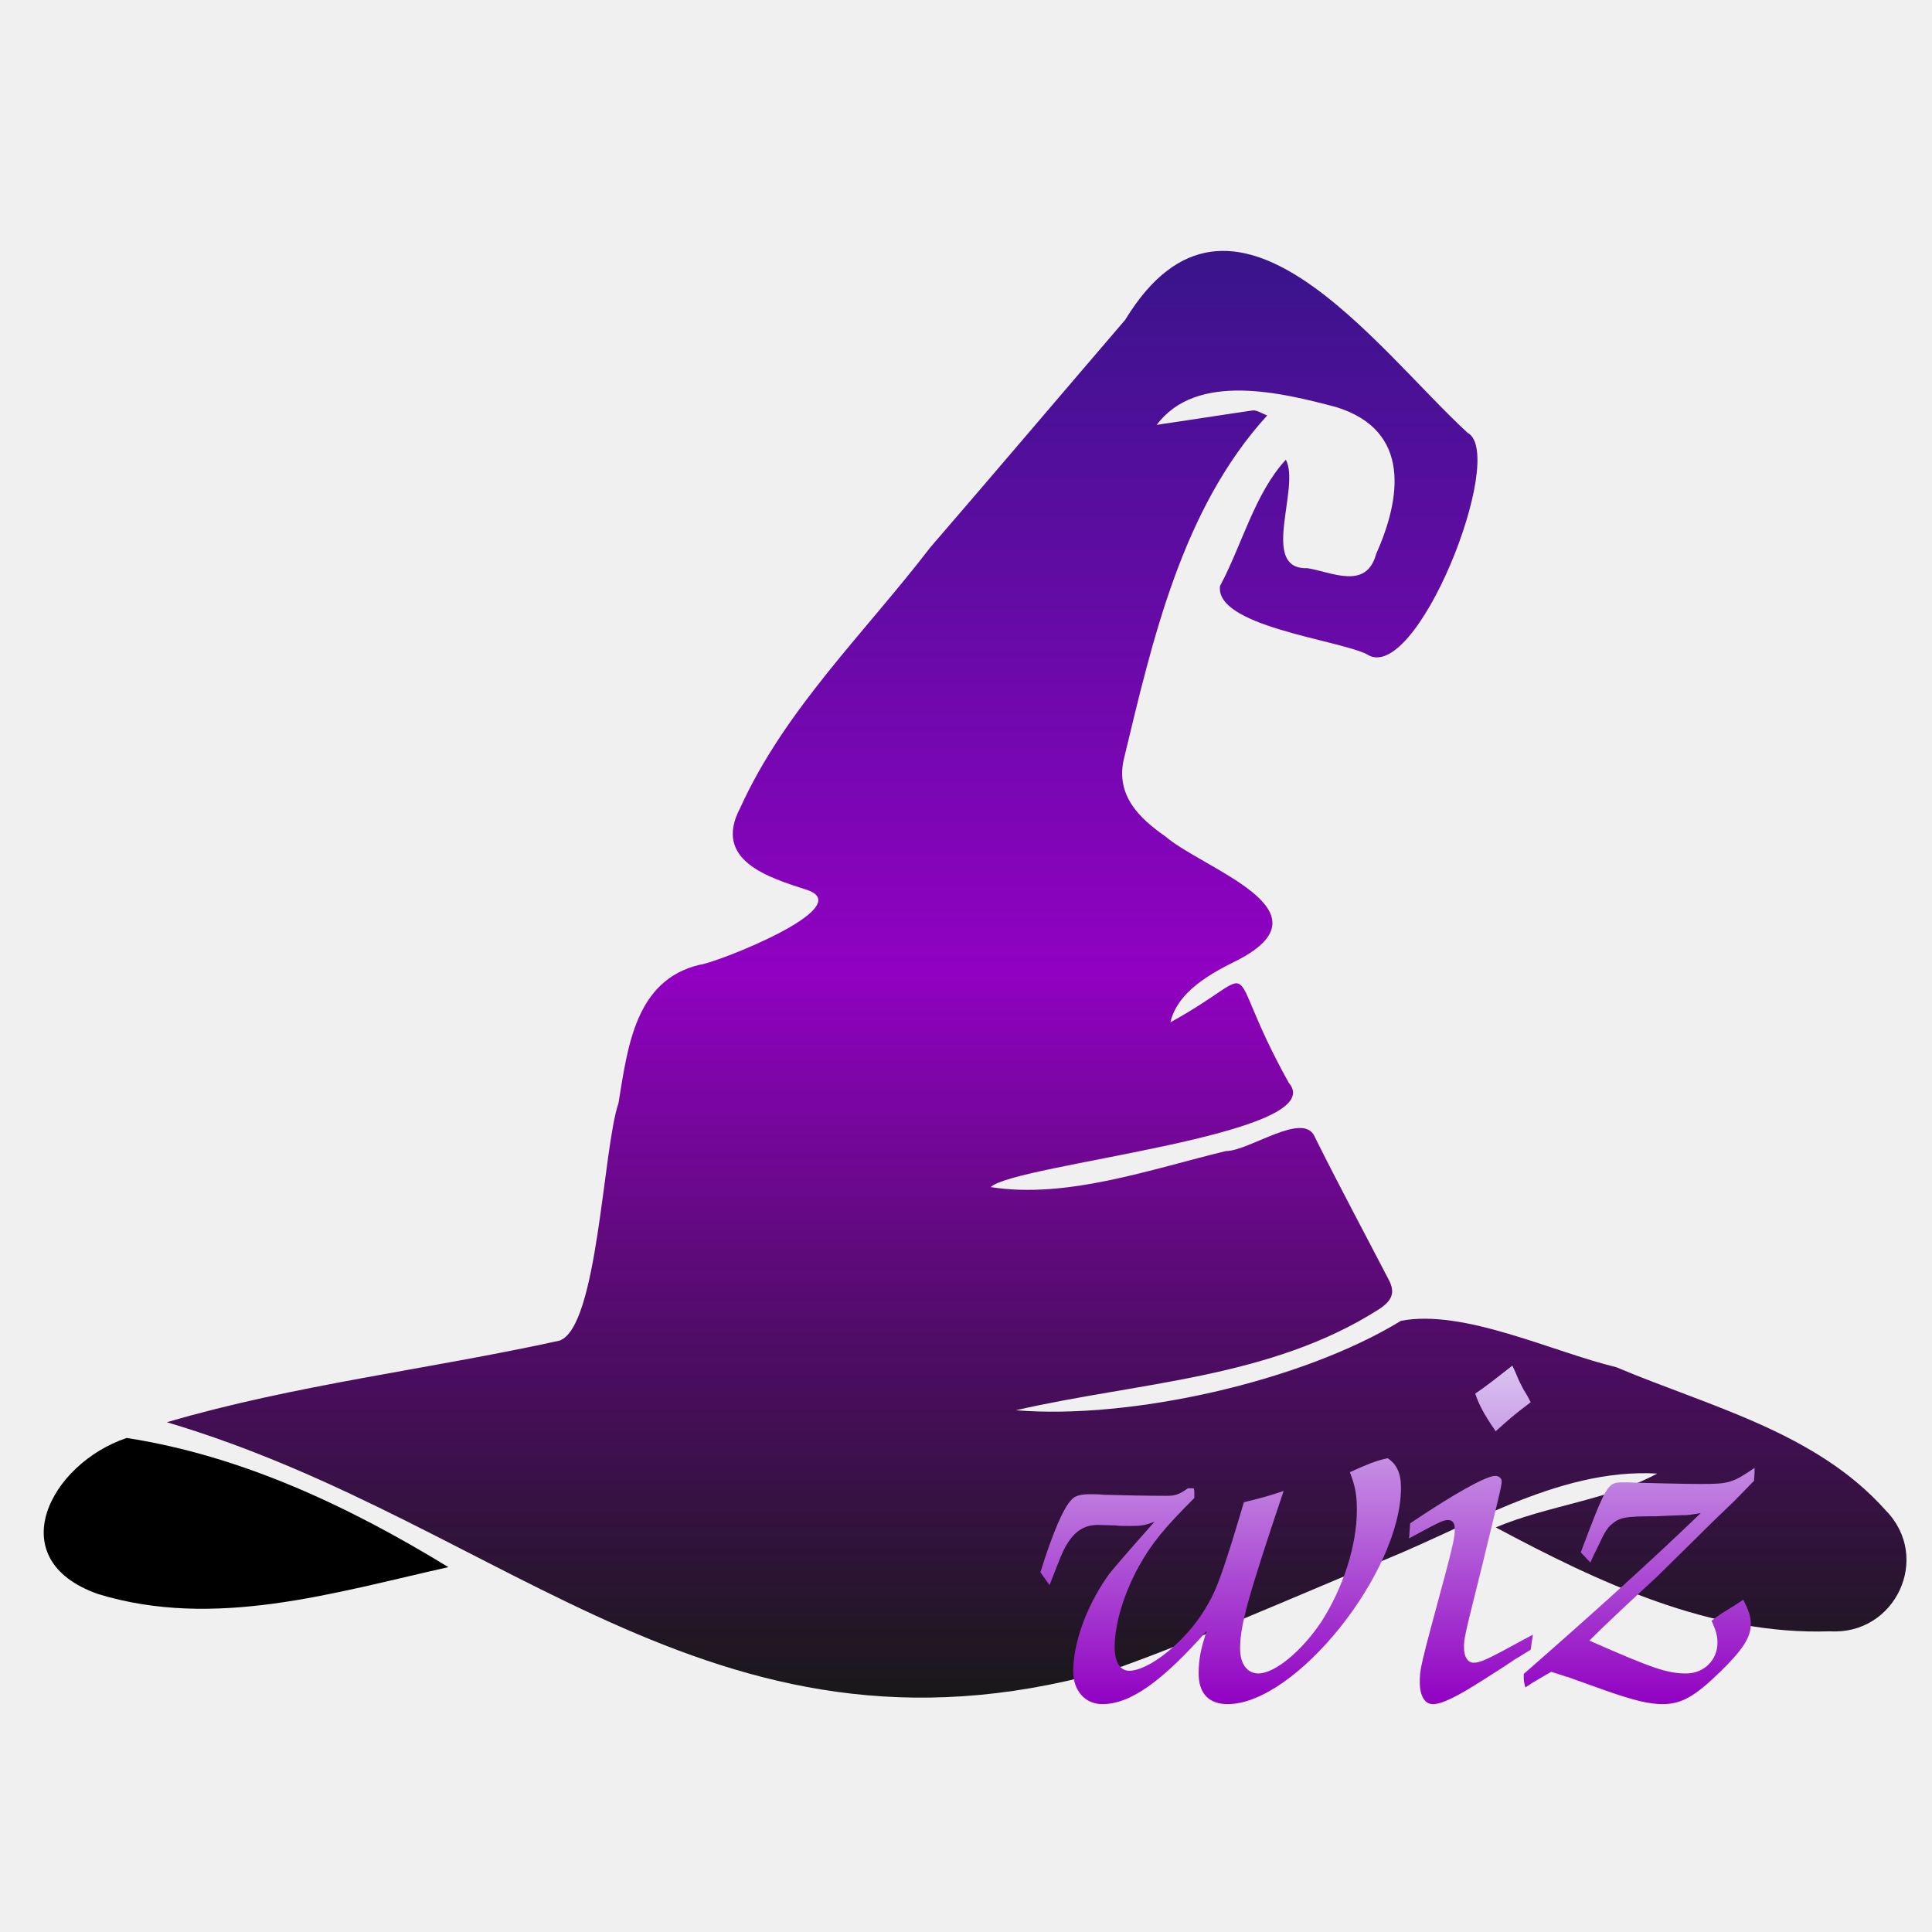
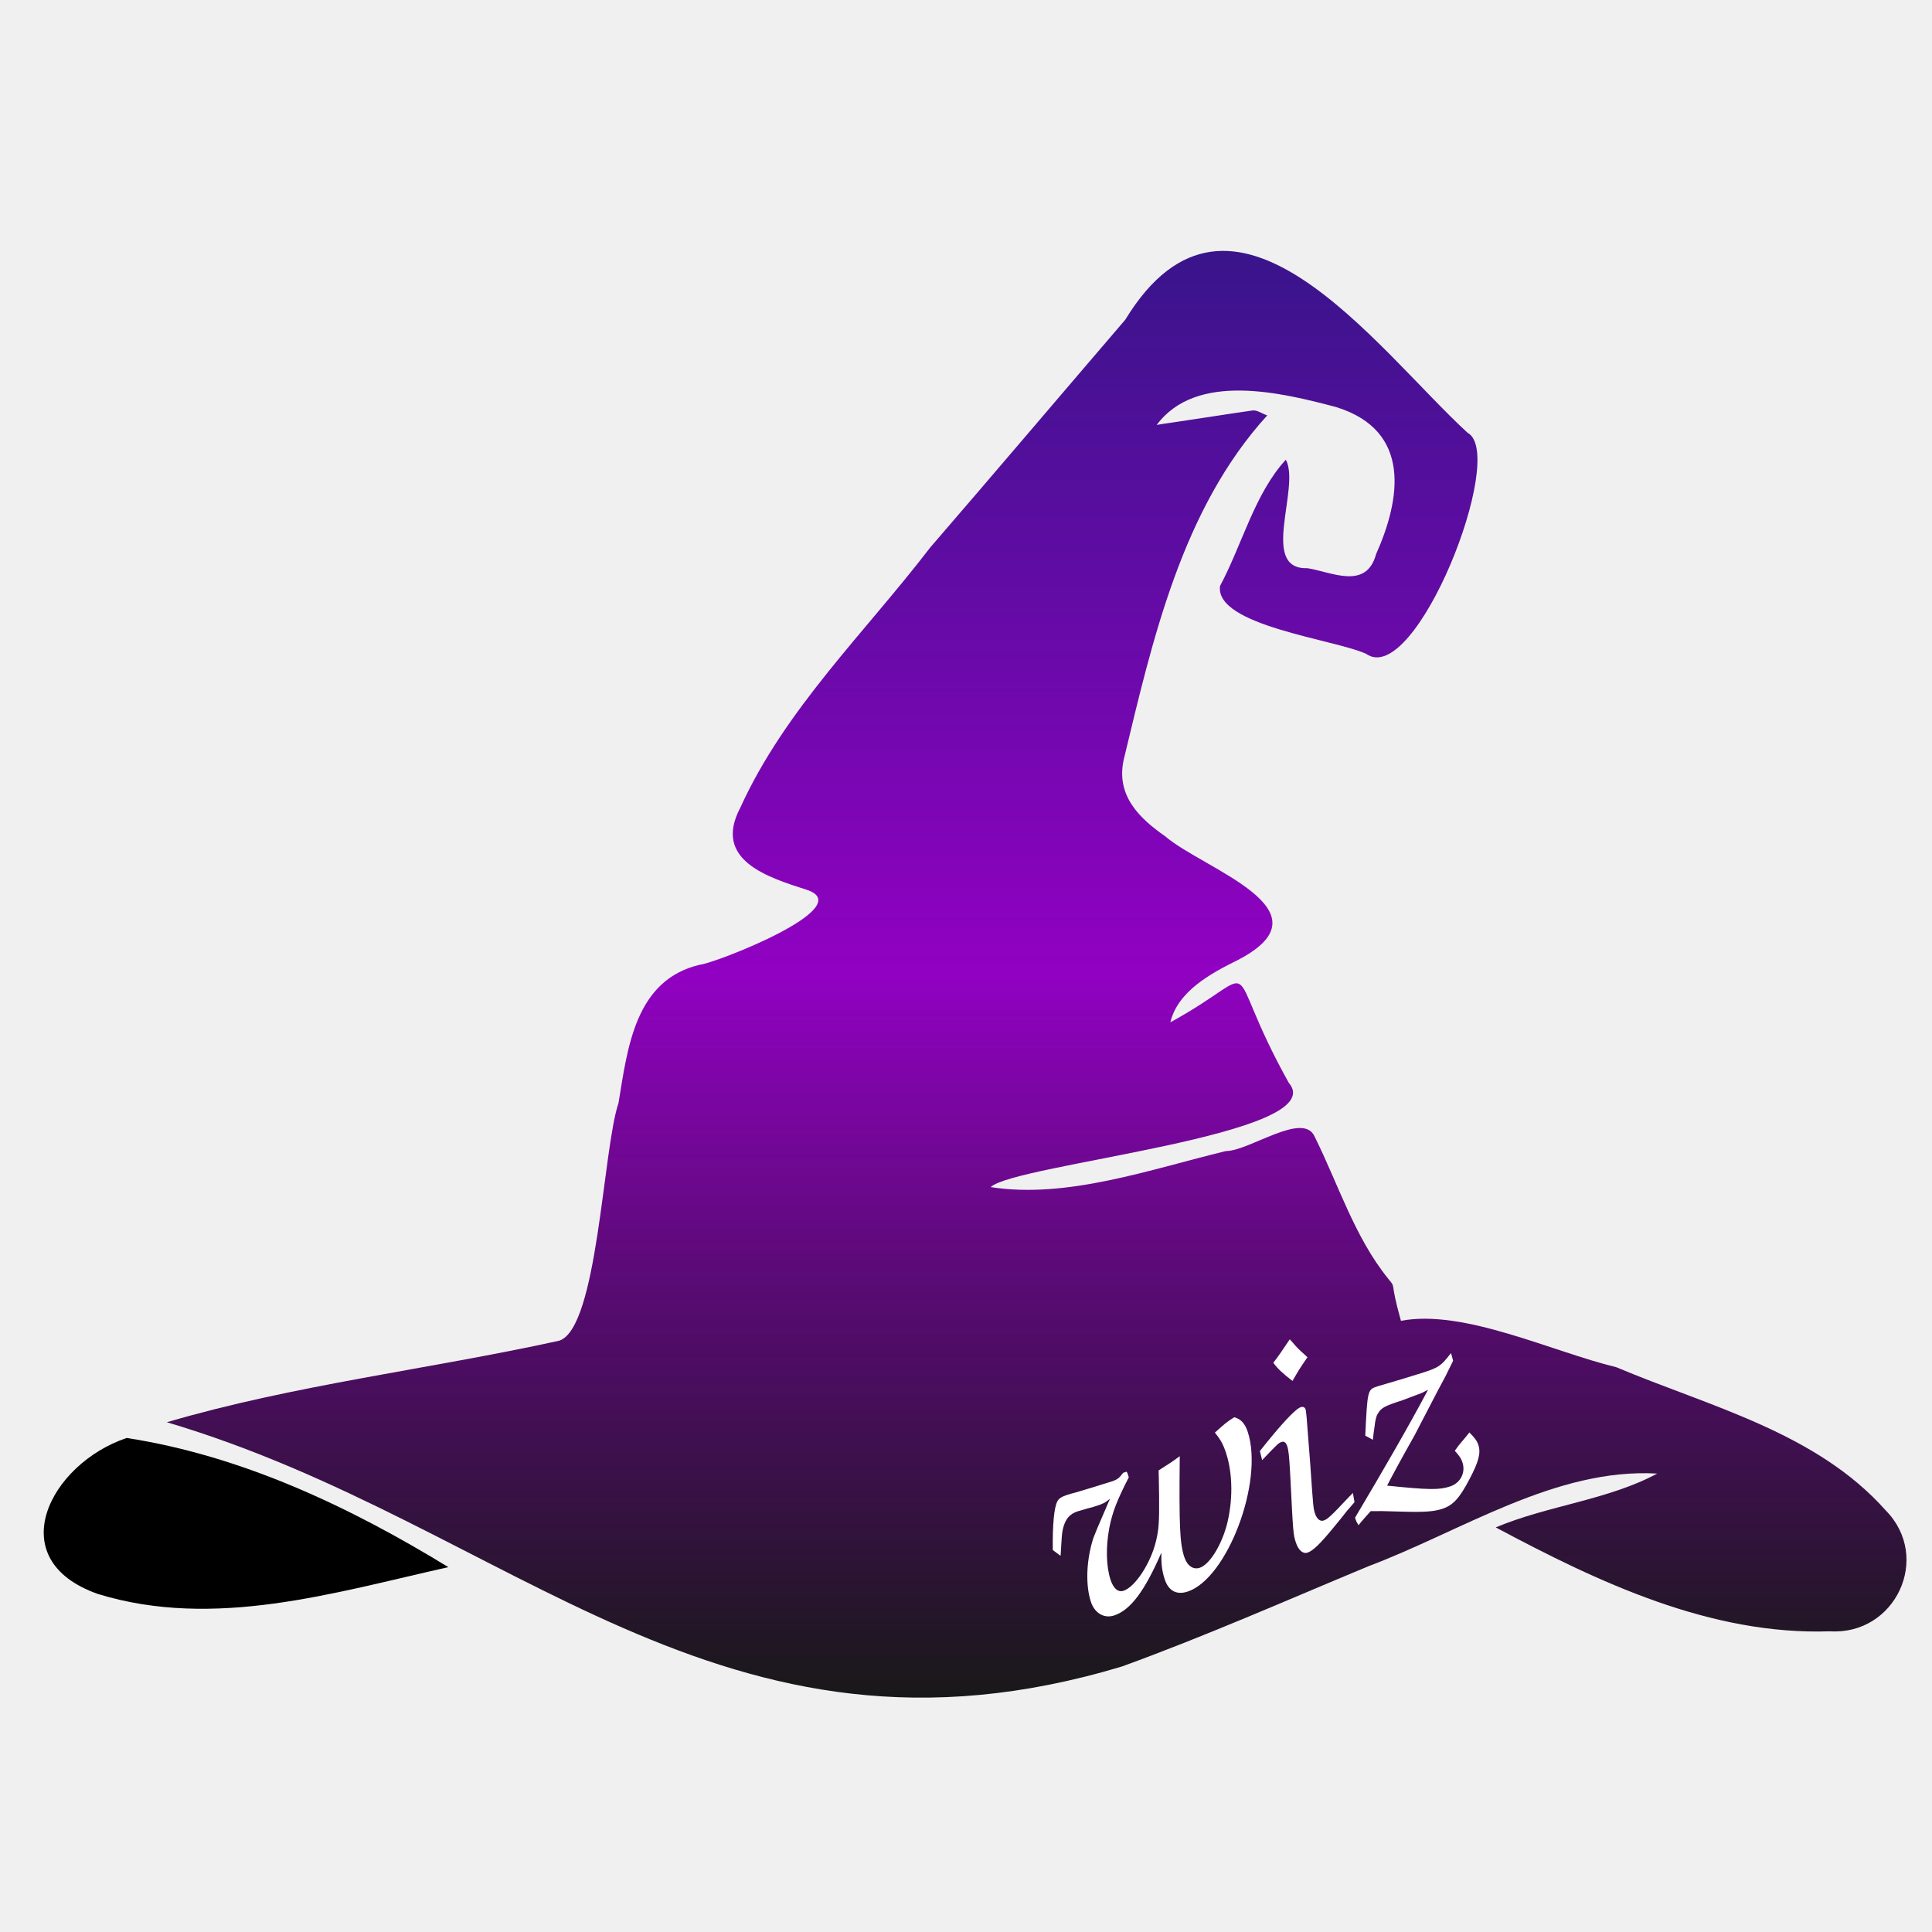
<svg xmlns="http://www.w3.org/2000/svg" version="1.1" id="Contours" x="0px" y="0px" width="200" height="200" viewBox="0 0 466.676 396.791" xml:space="preserve" stroke="black" fill="none" stroke-linecap="round" stroke-linejoin="round">
  <defs>
    <linearGradient id="Gradient" x1="0" x2="0" y1="0" y2="1">
      <stop offset="0%" stop-color="#39148B" />
      <stop offset="50%" stop-color="#9101C2" />
      <stop offset="100%" stop-color="#000000" stop-opacity="0.9" />
    </linearGradient>
    <linearGradient id="TextGradient" x1="0" x2="0" y1="0" y2="1">
      <stop offset="0%" stop-color="#D9C4F0" />
      <stop offset="100%" stop-color="#9101C2" />
    </linearGradient>
  </defs>
  <g>
-     <path d="M283.3 67.1 C290.1 66.1 296.3 65.1 302.6 64.2 C303.7 64.1 304.9 65.0 306.1 65.4 C285.5 88.0 278.4 119.6 271.4 148.7 C269.6 157.3 275.2 162.7 281.5 167.1 C290.7 175.0 322.1 184.9 299.1 196.9 C292.4 200.2 284.5 204.5 282.7 212.0 C306.6 198.9 294.2 195.9 311.3 226.6 C322.1 239.2 245.1 246.2 239.3 251.8 C257.7 254.7 277.9 247.5 296.1 243.1 C301.8 243.1 314.9 233.3 317.6 239.7 C323.3 251.2 329.4 262.5 335.3 273.9 C337.0 277.0 336.6 279.0 333.1 281.3 C306.8 298.1 275.0 298.9 245.4 305.7 C273.0 308.0 314.4 298.8 338.4 284.1 C353.6 281.2 375.0 291.6 390.4 295.3 C412.9 304.8 438.7 311.0 455.5 329.9 C466.7 341.3 457.8 360.1 442.0 359.1 C413.2 360.1 386.0 347.2 361.3 334.0 C373.9 328.7 388.4 327.4 400.3 321.0 C375.7 319.6 353.1 334.9 330.5 343.4 C310.8 351.6 291.1 360.3 271.0 367.6 C174.0 396.8 123.7 333.3 40.3 308.6 C70.9 299.6 103.7 295.8 135.1 288.9 C144.4 285.8 145.6 242.7 149.4 231.5 C151.6 218.1 153.4 201.8 169.0 198.1 C172.6 197.8 207.6 184.2 194.9 180.0 C185.6 177.0 172.1 172.9 178.8 160.2 C189.6 136.4 208.9 117.9 224.7 97.3 C240.5 79.0 256.1 60.6 271.8 42.3 C297.6 0.0 332.4 49.3 354.5 69.6 C364.2 74.8 341.9 131.4 330.0 123.0 C322.5 119.5 293.4 116.2 294.7 106.6 C300.0 96.7 303.1 84.2 310.6 76.1 C314.2 82.8 304.1 102.7 315.8 102.3 C321.6 103.2 330.0 107.7 332.4 98.9 C338.3 85.7 341.1 69.1 322.8 63.4 C309.6 59.9 289.0 54.8 279.4 67.7 C280.6 67.5 281.7 67.3 283.3 67.1 " fill="url(#Gradient)" stroke="none" />
+     <path d="M 283.3 67.1 C 290.1 66.1 296.3 65.1 302.6 64.2 C 303.7 64.1 304.9 65 306.1 65.4 C 285.5 88 278.4 119.6 271.4 148.7 C 269.6 157.3 275.2 162.7 281.5 167.1 C 290.7 175 322.1 184.9 299.1 196.9 C 292.4 200.2 284.5 204.5 282.7 212 C 306.6 198.9 294.2 195.9 311.3 226.6 C 322.1 239.2 245.1 246.2 239.3 251.8 C 257.7 254.7 277.9 247.5 296.1 243.1 C 301.8 243.1 314.9 233.3 317.6 239.7 C 323.3 251.2 327.229 263.918 335.3 273.9 C 337.413 276.513 335.527 273.917 338.4 284.1 C 353.6 281.2 375 291.6 390.4 295.3 C 412.9 304.8 438.7 311 455.5 329.9 C 466.7 341.3 457.8 360.1 442 359.1 C 413.2 360.1 386 347.2 361.3 334 C 373.9 328.7 388.4 327.4 400.3 321 C 375.7 319.6 353.1 334.9 330.5 343.4 C 310.8 351.6 291.1 360.3 271 367.6 C 174 396.8 123.7 333.3 40.3 308.6 C 70.9 299.6 103.7 295.8 135.1 288.9 C 144.4 285.8 145.6 242.7 149.4 231.5 C 151.6 218.1 153.4 201.8 169 198.1 C 172.6 197.8 207.6 184.2 194.9 180 C 185.6 177 172.1 172.9 178.8 160.2 C 189.6 136.4 208.9 117.9 224.7 97.3 C 240.5 79 256.1 60.6 271.8 42.3 C 297.6 0 332.4 49.3 354.5 69.6 C 364.2 74.8 341.9 131.4 330 123 C 322.5 119.5 293.4 116.2 294.7 106.6 C 300 96.7 303.1 84.2 310.6 76.1 C 314.2 82.8 304.1 102.7 315.8 102.3 C 321.6 103.2 330 107.7 332.4 98.9 C 338.3 85.7 341.1 69.1 322.8 63.4 C 309.6 59.9 289 54.8 279.4 67.7 C 280.6 67.5 281.7 67.3 283.3 67.1" fill="url(#Gradient)" stroke="none" />
    <path d="M30.6 312.4 C58.5 316.7 84.6 329.1 108.3 343.6 C80.6 349.8 51.8 358.7 23.7 350.1 C0.0 341.8 12.1 318.6 30.6 312.4 " fill="#000000" stroke="none" />
  </g>
-   <text x="240" y="375" font-family="cursive" font-size="130" fill="url(#TextGradient)" stroke="none">wiz</text>
+   <g transform="rotate(-18) translate(-115, 90)">
+     <text x="245" y="330" font-family="cursive" font-size="80" fill="#FFFFFF" stroke="none">wiz</text>
+   </g>
</svg>
